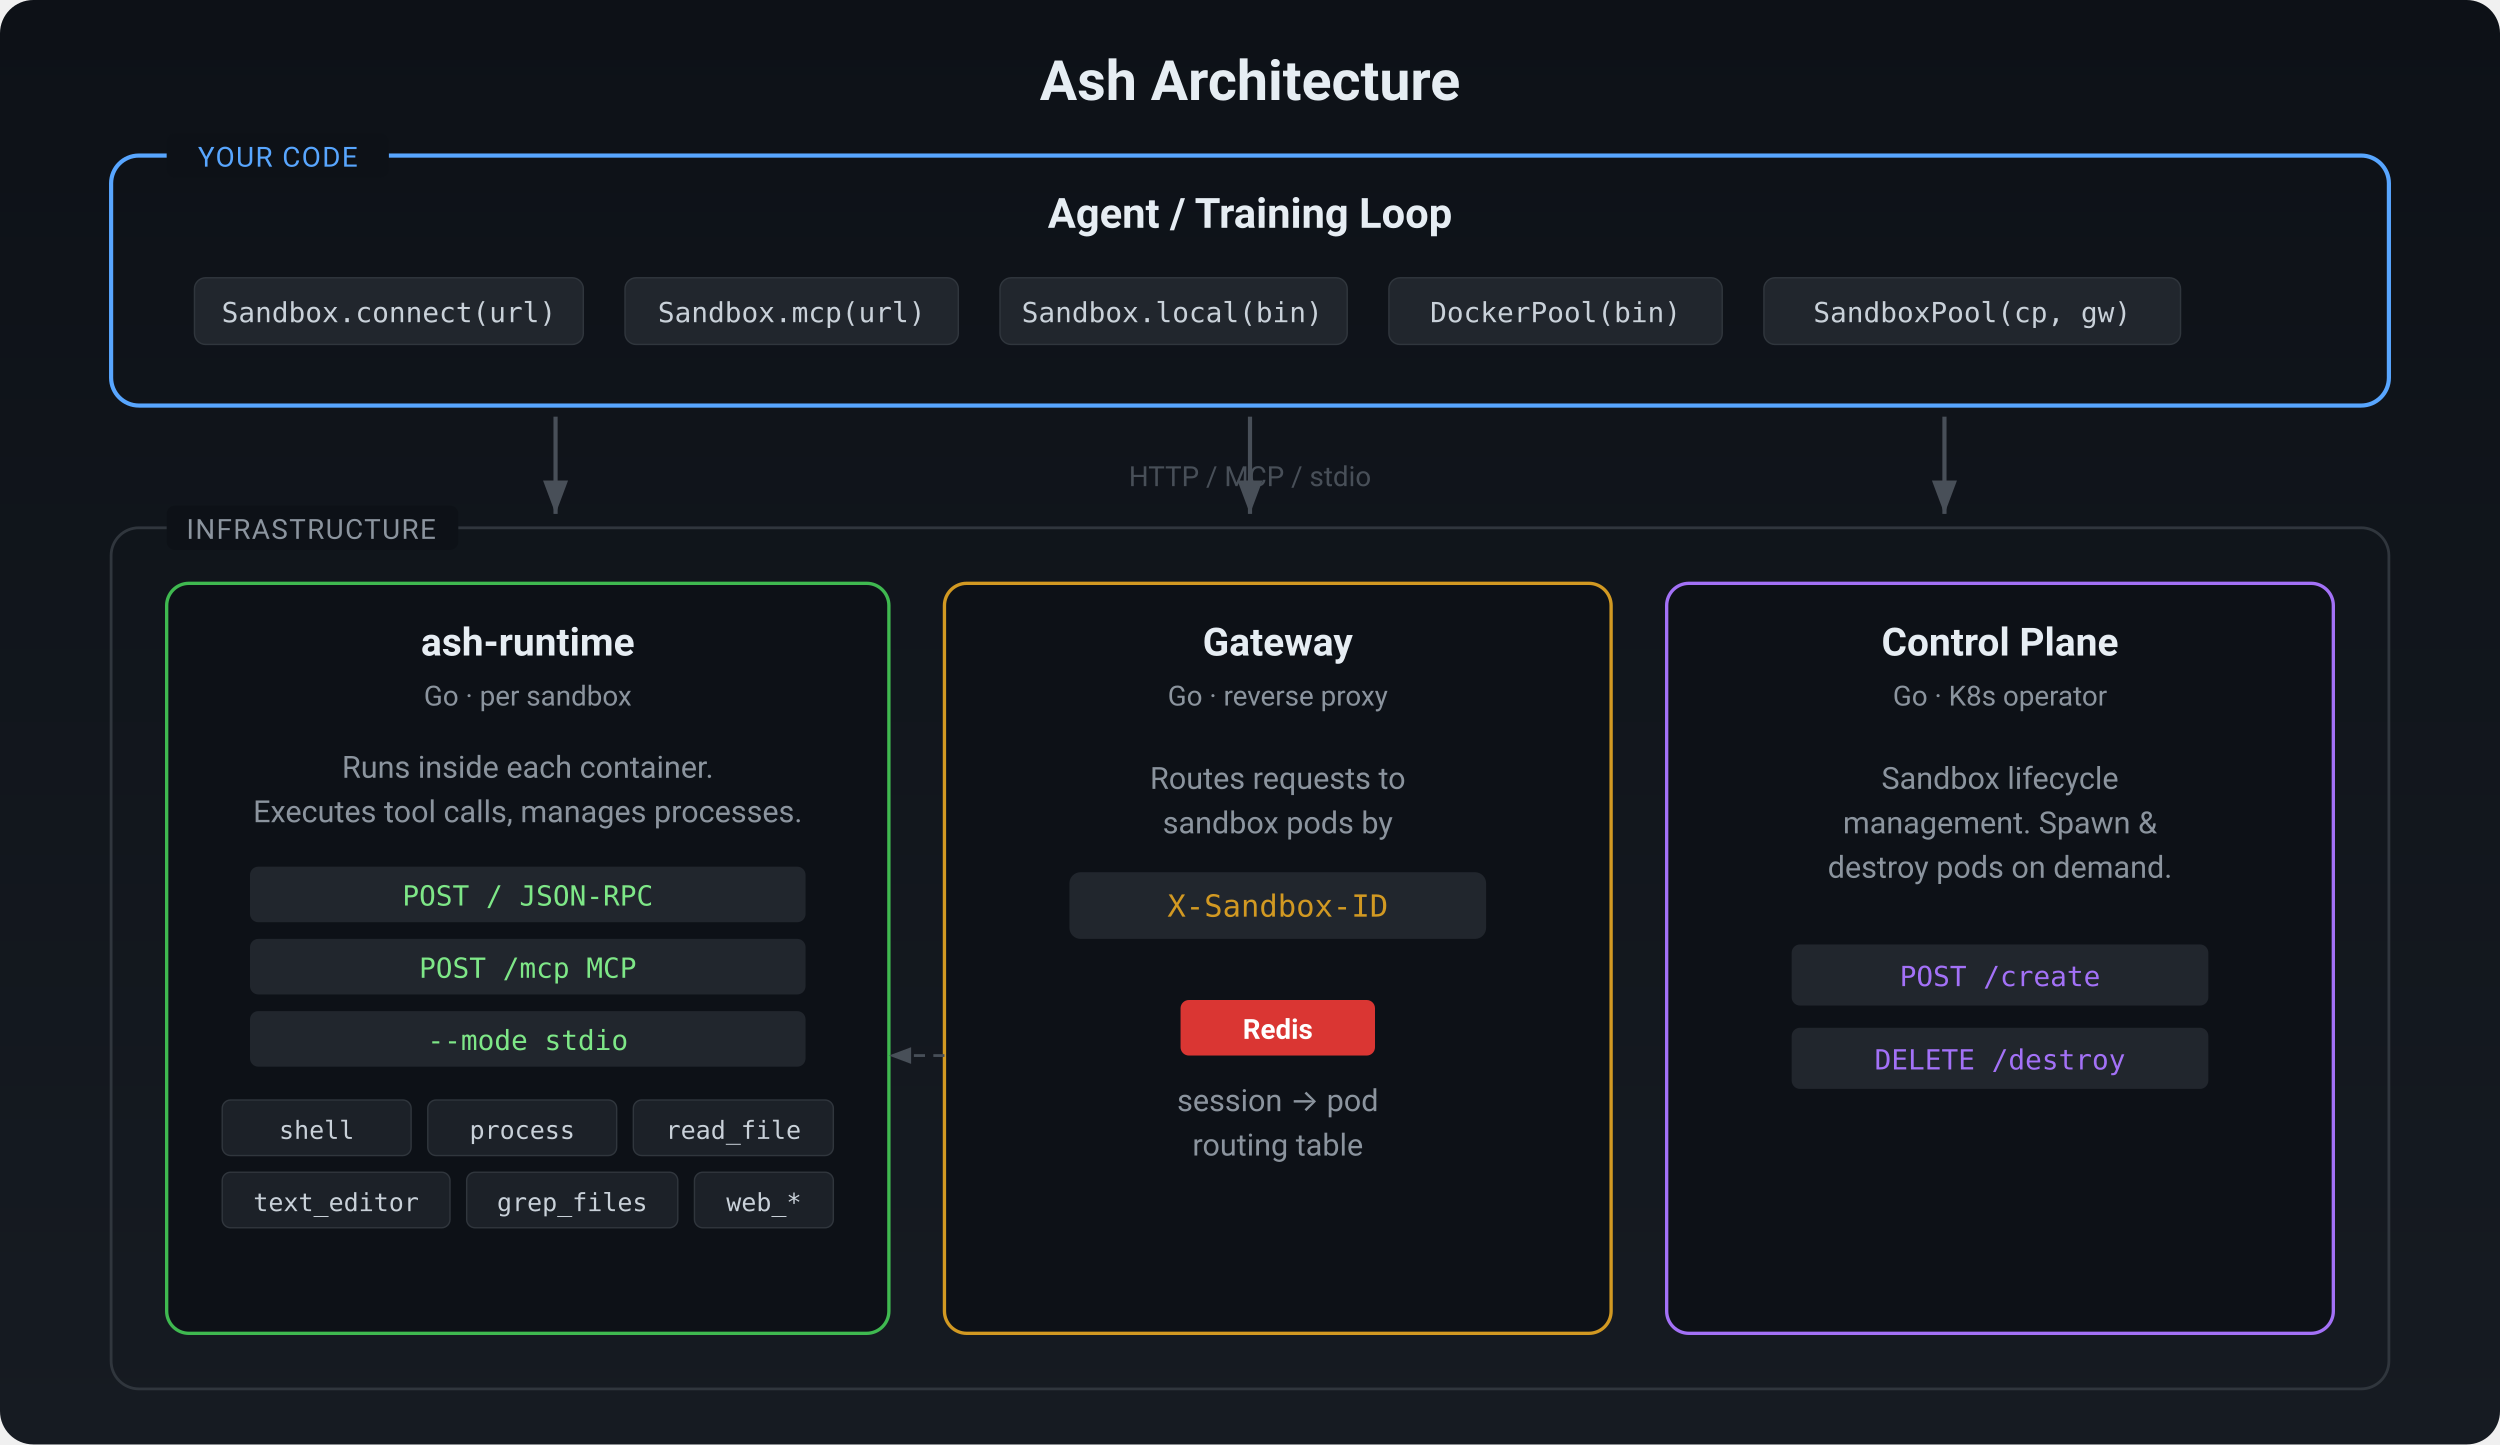
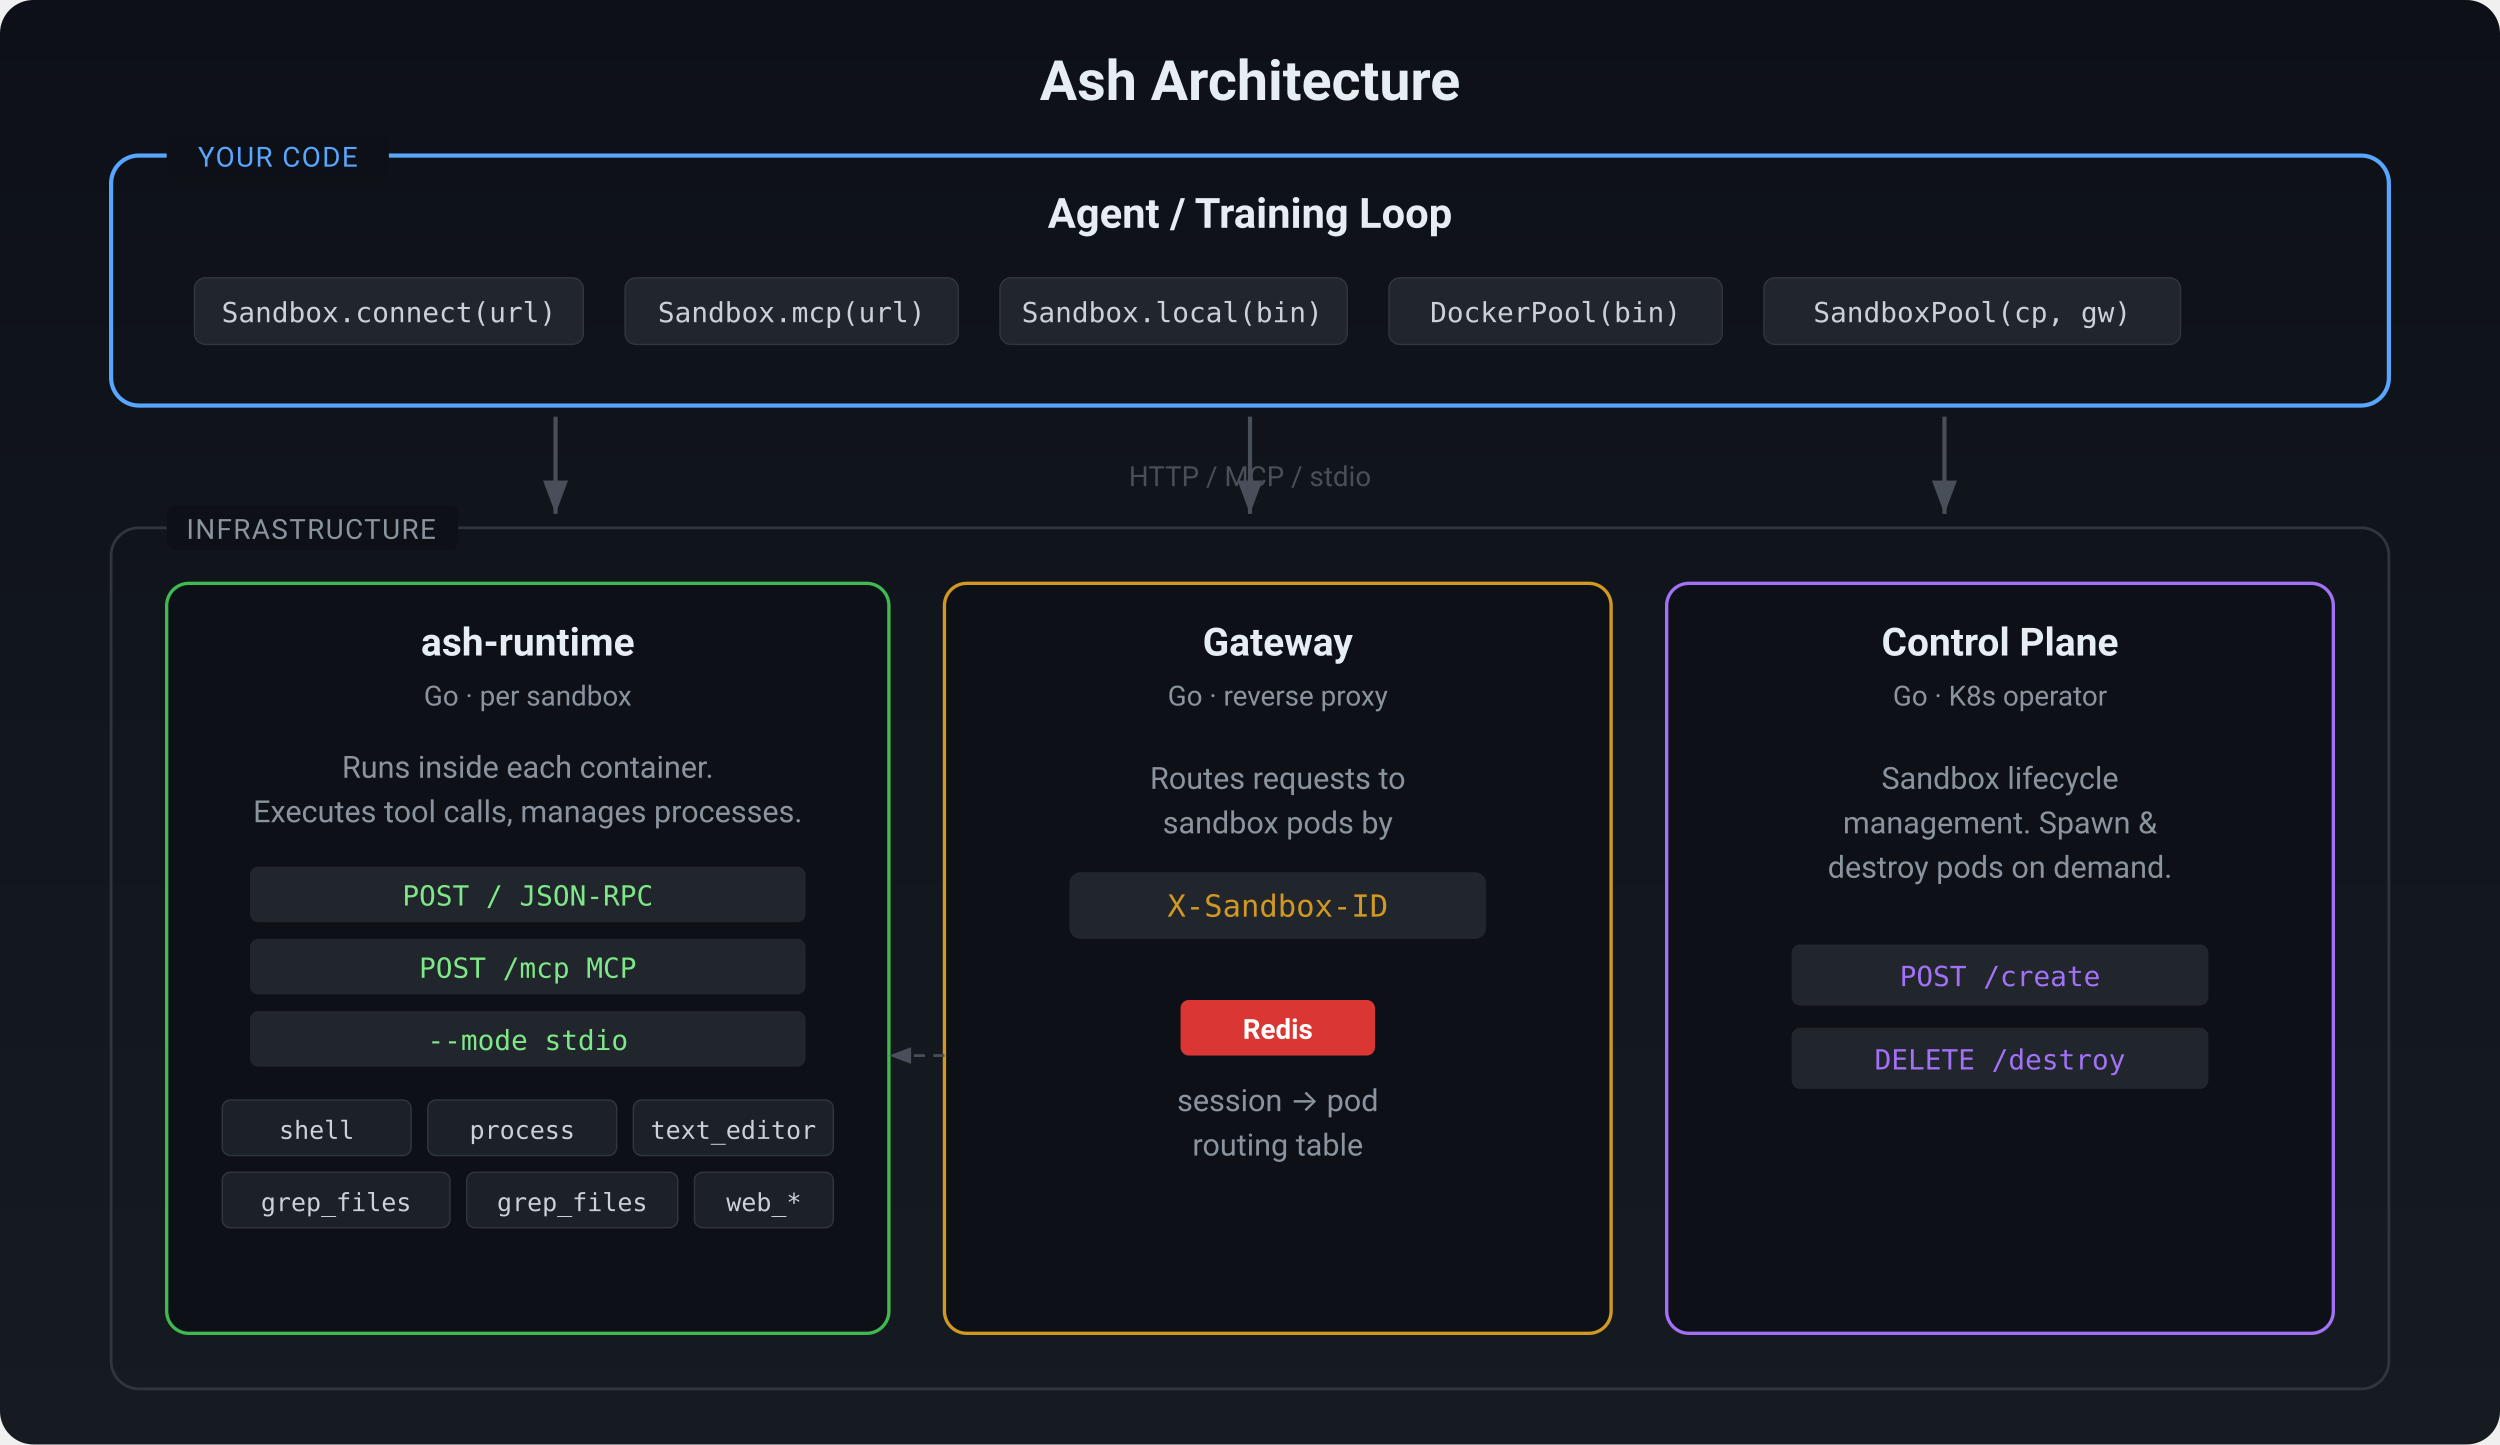
<svg xmlns="http://www.w3.org/2000/svg" viewBox="0 0 900 520" font-family="-apple-system, BlinkMacSystemFont, 'Segoe UI', Roboto, sans-serif">
  <defs>
    <linearGradient id="bg" x1="0%" y1="0%" x2="0%" y2="100%">
      <stop offset="0%" style="stop-color:#0d1117" />
      <stop offset="100%" style="stop-color:#161b22" />
    </linearGradient>
  </defs>
  <rect width="900" height="520" rx="12" fill="url(#bg)" />
  <text x="450" y="36" text-anchor="middle" fill="#e6edf3" font-size="20" font-weight="600">Ash Architecture</text>
  <rect x="40" y="56" width="820" height="90" rx="10" fill="none" stroke="#58a6ff" stroke-width="1.5" />
  <rect x="60" y="48" width="80" height="16" rx="3" fill="#0d1117" />
  <text x="100" y="60" text-anchor="middle" fill="#58a6ff" font-size="10" letter-spacing="0.5">YOUR CODE</text>
  <text x="450" y="82" text-anchor="middle" fill="#e6edf3" font-size="15" font-weight="600">Agent / Training Loop</text>
  <rect x="70" y="100" width="140" height="24" rx="4" fill="#21262d" stroke="#30363d" stroke-width="0.5" />
  <text x="140" y="116" text-anchor="middle" fill="#c9d1d9" font-size="10" font-family="monospace">Sandbox.connect(url)</text>
  <rect x="225" y="100" width="120" height="24" rx="4" fill="#21262d" stroke="#30363d" stroke-width="0.5" />
  <text x="285" y="116" text-anchor="middle" fill="#c9d1d9" font-size="10" font-family="monospace">Sandbox.mcp(url)</text>
  <rect x="360" y="100" width="125" height="24" rx="4" fill="#21262d" stroke="#30363d" stroke-width="0.5" />
  <text x="422" y="116" text-anchor="middle" fill="#c9d1d9" font-size="10" font-family="monospace">Sandbox.local(bin)</text>
  <rect x="500" y="100" width="120" height="24" rx="4" fill="#21262d" stroke="#30363d" stroke-width="0.5" />
  <text x="560" y="116" text-anchor="middle" fill="#c9d1d9" font-size="10" font-family="monospace">DockerPool(bin)</text>
  <rect x="635" y="100" width="150" height="24" rx="4" fill="#21262d" stroke="#30363d" stroke-width="0.5" />
  <text x="710" y="116" text-anchor="middle" fill="#c9d1d9" font-size="10" font-family="monospace">SandboxPool(cp, gw)</text>
  <line x1="200" y1="150" x2="200" y2="185" stroke="#484f58" stroke-width="1.5" marker-end="url(#arrowhead)" />
  <line x1="450" y1="150" x2="450" y2="185" stroke="#484f58" stroke-width="1.5" marker-end="url(#arrowhead)" />
  <line x1="700" y1="150" x2="700" y2="185" stroke="#484f58" stroke-width="1.5" marker-end="url(#arrowhead)" />
  <defs>
    <marker id="arrowhead" markerWidth="8" markerHeight="6" refX="8" refY="3" orient="auto">
      <polygon points="0 0, 8 3, 0 6" fill="#484f58" />
    </marker>
  </defs>
  <text x="450" y="175" text-anchor="middle" fill="#484f58" font-size="10">HTTP / MCP / stdio</text>
  <rect x="40" y="190" width="820" height="310" rx="10" fill="none" stroke="#30363d" stroke-width="1" />
  <rect x="60" y="182" width="105" height="16" rx="3" fill="#0d1117" />
  <text x="112" y="194" text-anchor="middle" fill="#8b949e" font-size="10" letter-spacing="0.5">INFRASTRUCTURE</text>
  <rect x="60" y="210" width="260" height="270" rx="8" fill="#0d1117" stroke="#3fb950" stroke-width="1.2" />
  <text x="190" y="236" text-anchor="middle" fill="#e6edf3" font-size="14" font-weight="600">ash-runtime</text>
  <text x="190" y="254" text-anchor="middle" fill="#8b949e" font-size="10">Go · per sandbox</text>
  <text x="190" y="280" text-anchor="middle" fill="#8b949e" font-size="11">Runs inside each container.</text>
  <text x="190" y="296" text-anchor="middle" fill="#8b949e" font-size="11">Executes tool calls, manages processes.</text>
  <rect x="90" y="312" width="200" height="20" rx="3" fill="#21262d" />
  <text x="190" y="326" text-anchor="middle" fill="#7ee787" font-size="10" font-family="monospace">POST /  JSON-RPC</text>
  <rect x="90" y="338" width="200" height="20" rx="3" fill="#21262d" />
  <text x="190" y="352" text-anchor="middle" fill="#7ee787" font-size="10" font-family="monospace">POST /mcp  MCP</text>
  <rect x="90" y="364" width="200" height="20" rx="3" fill="#21262d" />
  <text x="190" y="378" text-anchor="middle" fill="#7ee787" font-size="10" font-family="monospace">--mode stdio</text>
  <rect x="80" y="396" width="68" height="20" rx="3" fill="#1c2128" stroke="#30363d" stroke-width="0.5" />
  <text x="114" y="410" text-anchor="middle" fill="#c9d1d9" font-size="9" font-family="monospace">shell</text>
  <rect x="154" y="396" width="68" height="20" rx="3" fill="#1c2128" stroke="#30363d" stroke-width="0.5" />
  <text x="188" y="410" text-anchor="middle" fill="#c9d1d9" font-size="9" font-family="monospace">process</text>
  <rect x="228" y="396" width="72" height="20" rx="3" fill="#1c2128" stroke="#30363d" stroke-width="0.5" />
-   <text x="264" y="410" text-anchor="middle" fill="#c9d1d9" font-size="9" font-family="monospace">read_file</text>
+   <text x="264" y="410" text-anchor="middle" fill="#c9d1d9" font-size="9" font-family="monospace">text_editor</text>
  <rect x="80" y="422" width="82" height="20" rx="3" fill="#1c2128" stroke="#30363d" stroke-width="0.5" />
-   <text x="121" y="436" text-anchor="middle" fill="#c9d1d9" font-size="9" font-family="monospace">text_editor</text>
+   <text x="121" y="436" text-anchor="middle" fill="#c9d1d9" font-size="9" font-family="monospace">grep_files</text>
  <rect x="168" y="422" width="76" height="20" rx="3" fill="#1c2128" stroke="#30363d" stroke-width="0.5" />
  <text x="206" y="436" text-anchor="middle" fill="#c9d1d9" font-size="9" font-family="monospace">grep_files</text>
  <rect x="250" y="422" width="50" height="20" rx="3" fill="#1c2128" stroke="#30363d" stroke-width="0.5" />
  <text x="275" y="436" text-anchor="middle" fill="#c9d1d9" font-size="9" font-family="monospace">web_*</text>
  <rect x="340" y="210" width="240" height="270" rx="8" fill="#0d1117" stroke="#d29922" stroke-width="1.2" />
  <text x="460" y="236" text-anchor="middle" fill="#e6edf3" font-size="14" font-weight="600">Gateway</text>
  <text x="460" y="254" text-anchor="middle" fill="#8b949e" font-size="10">Go · reverse proxy</text>
  <text x="460" y="284" text-anchor="middle" fill="#8b949e" font-size="11">Routes requests to</text>
  <text x="460" y="300" text-anchor="middle" fill="#8b949e" font-size="11">sandbox pods by</text>
  <rect x="385" y="314" width="150" height="24" rx="4" fill="#21262d" />
  <text x="460" y="330" text-anchor="middle" fill="#d29922" font-size="11" font-family="monospace">X-Sandbox-ID</text>
  <rect x="425" y="360" width="70" height="20" rx="3" fill="#da3633" />
  <text x="460" y="374" text-anchor="middle" fill="#fff" font-size="10" font-weight="600">Redis</text>
  <text x="460" y="400" text-anchor="middle" fill="#8b949e" font-size="11">session → pod</text>
  <text x="460" y="416" text-anchor="middle" fill="#8b949e" font-size="11">routing table</text>
  <rect x="600" y="210" width="240" height="270" rx="8" fill="#0d1117" stroke="#a371f7" stroke-width="1.2" />
  <text x="720" y="236" text-anchor="middle" fill="#e6edf3" font-size="14" font-weight="600">Control Plane</text>
  <text x="720" y="254" text-anchor="middle" fill="#8b949e" font-size="10">Go · K8s operator</text>
  <text x="720" y="284" text-anchor="middle" fill="#8b949e" font-size="11">Sandbox lifecycle</text>
  <text x="720" y="300" text-anchor="middle" fill="#8b949e" font-size="11">management. Spawn &amp;</text>
  <text x="720" y="316" text-anchor="middle" fill="#8b949e" font-size="11">destroy pods on demand.</text>
  <rect x="645" y="340" width="150" height="22" rx="3" fill="#21262d" />
  <text x="720" y="355" text-anchor="middle" fill="#a371f7" font-size="10" font-family="monospace">POST /create</text>
  <rect x="645" y="370" width="150" height="22" rx="3" fill="#21262d" />
  <text x="720" y="385" text-anchor="middle" fill="#a371f7" font-size="10" font-family="monospace">DELETE /destroy</text>
  <line x1="340" y1="380" x2="320" y2="380" stroke="#484f58" stroke-width="1" stroke-dasharray="4,3" marker-end="url(#arrowhead)" />
</svg>
